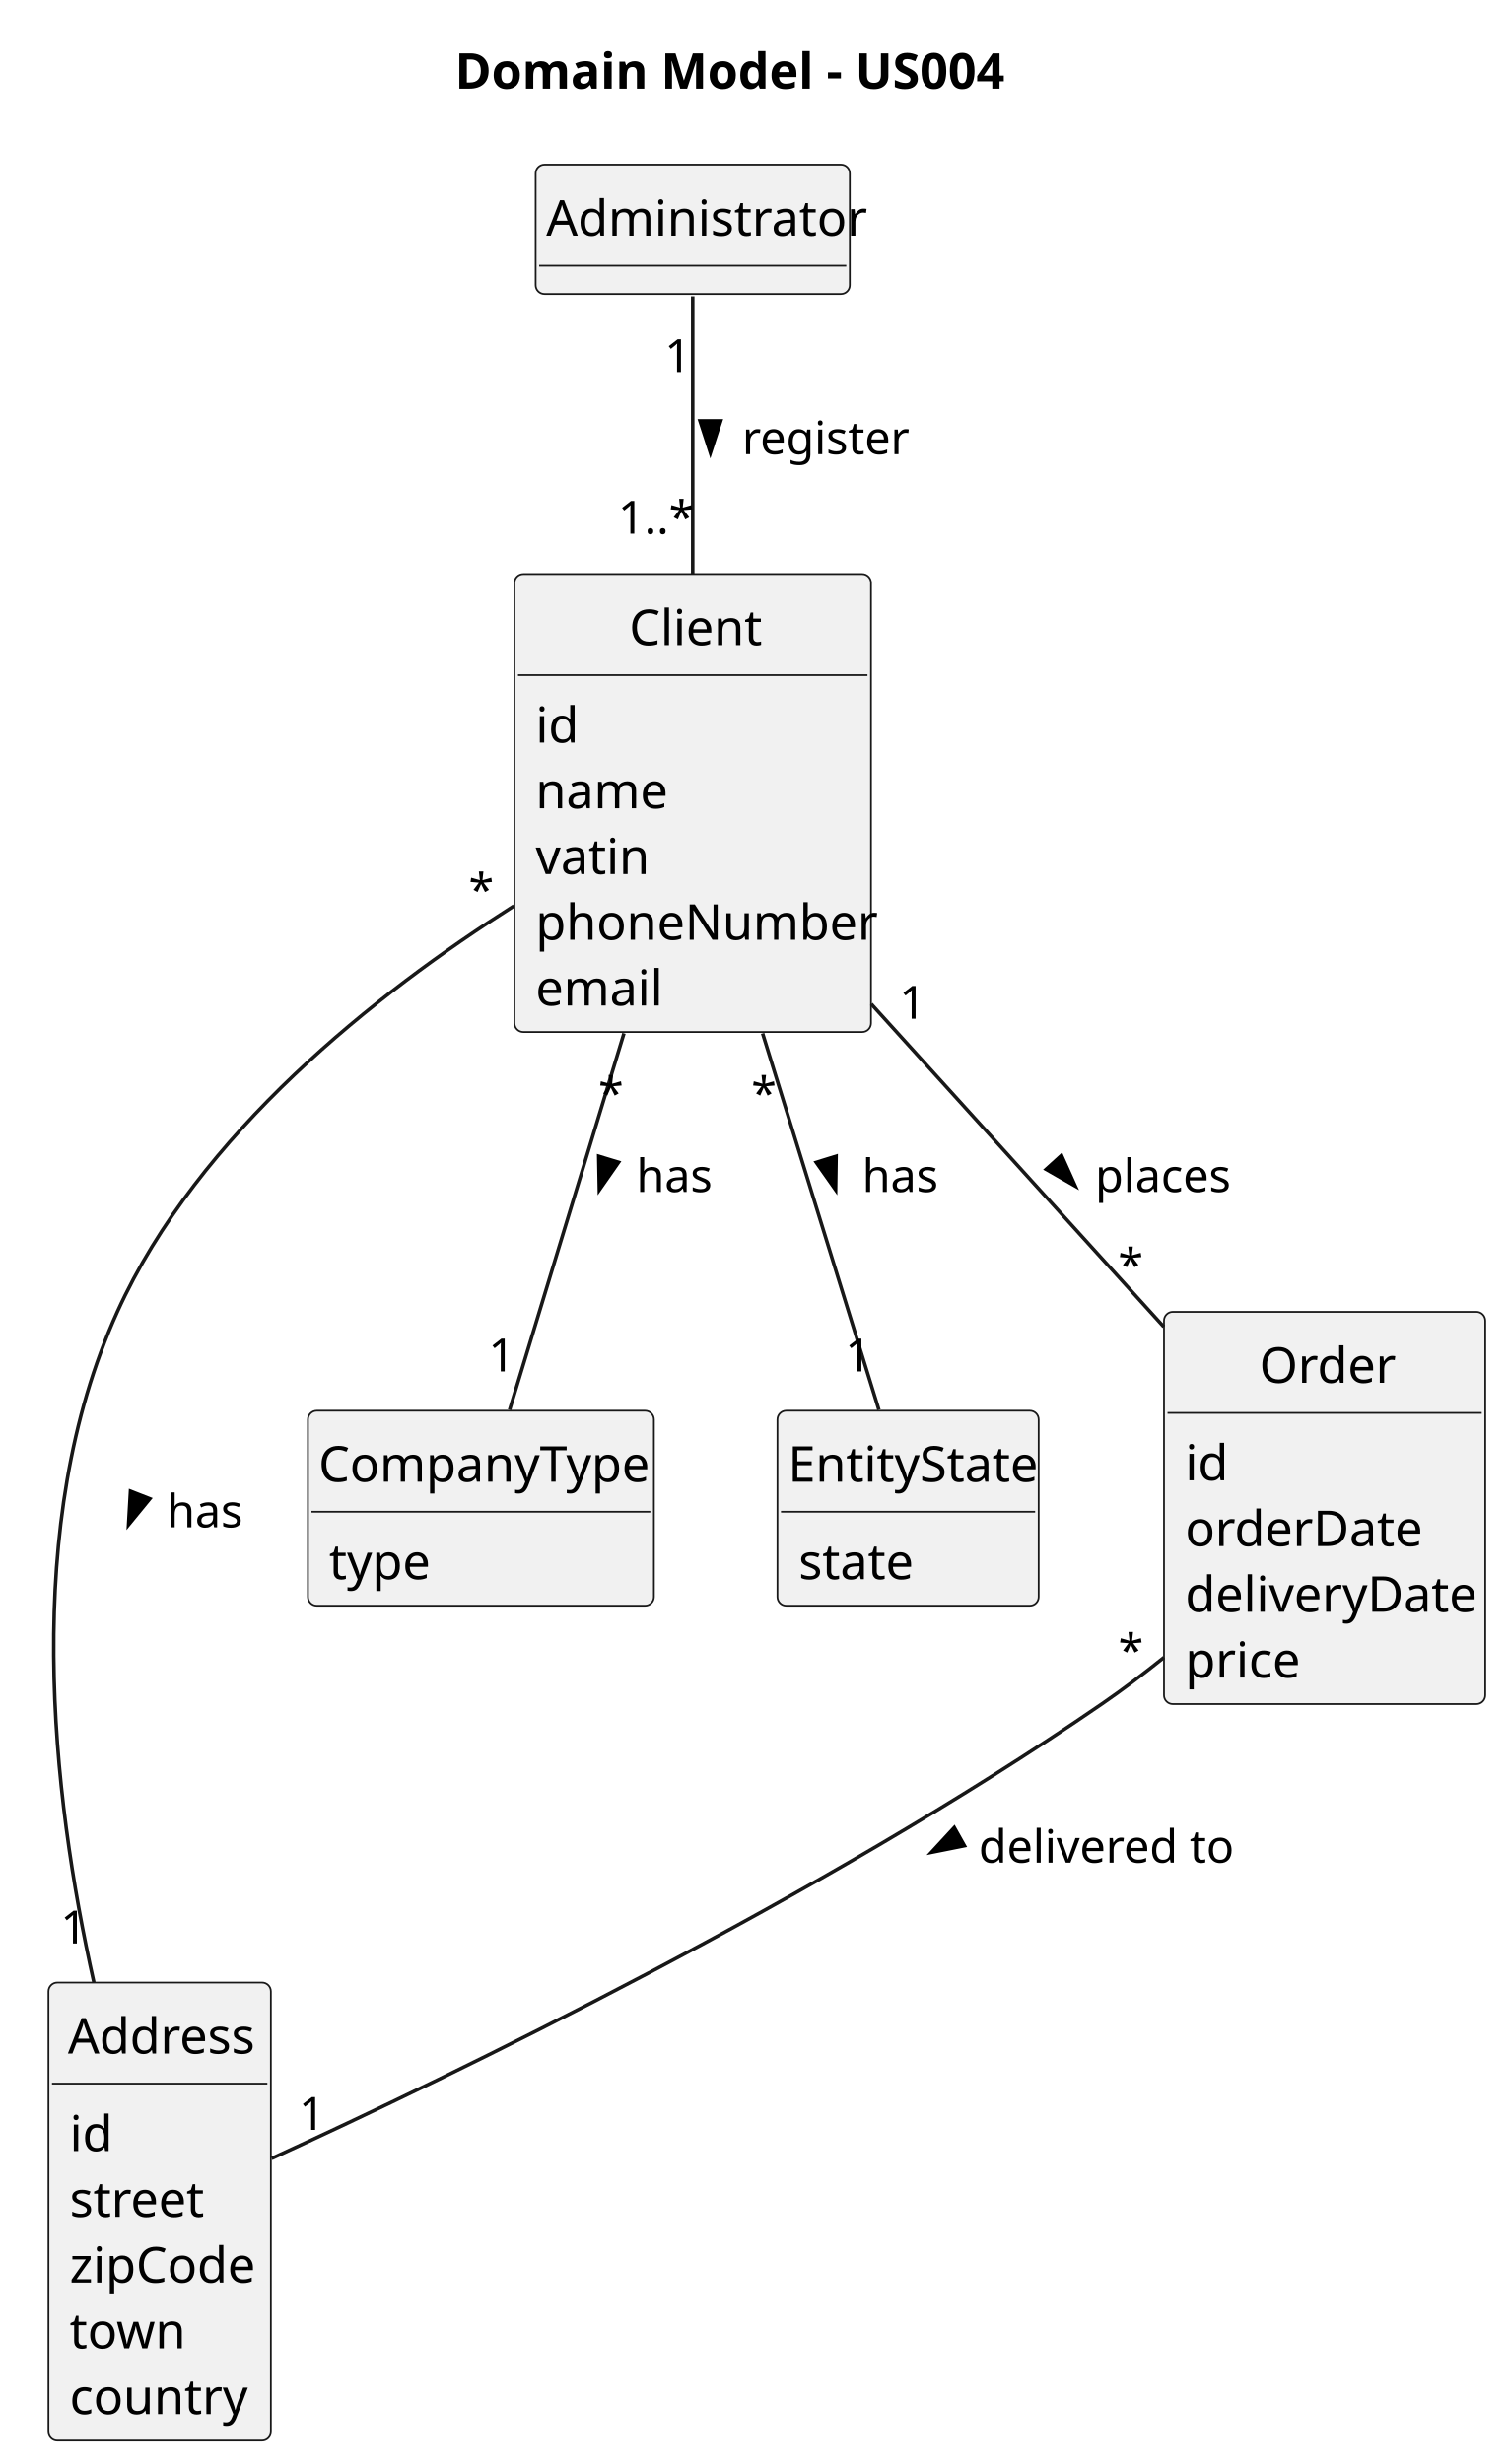
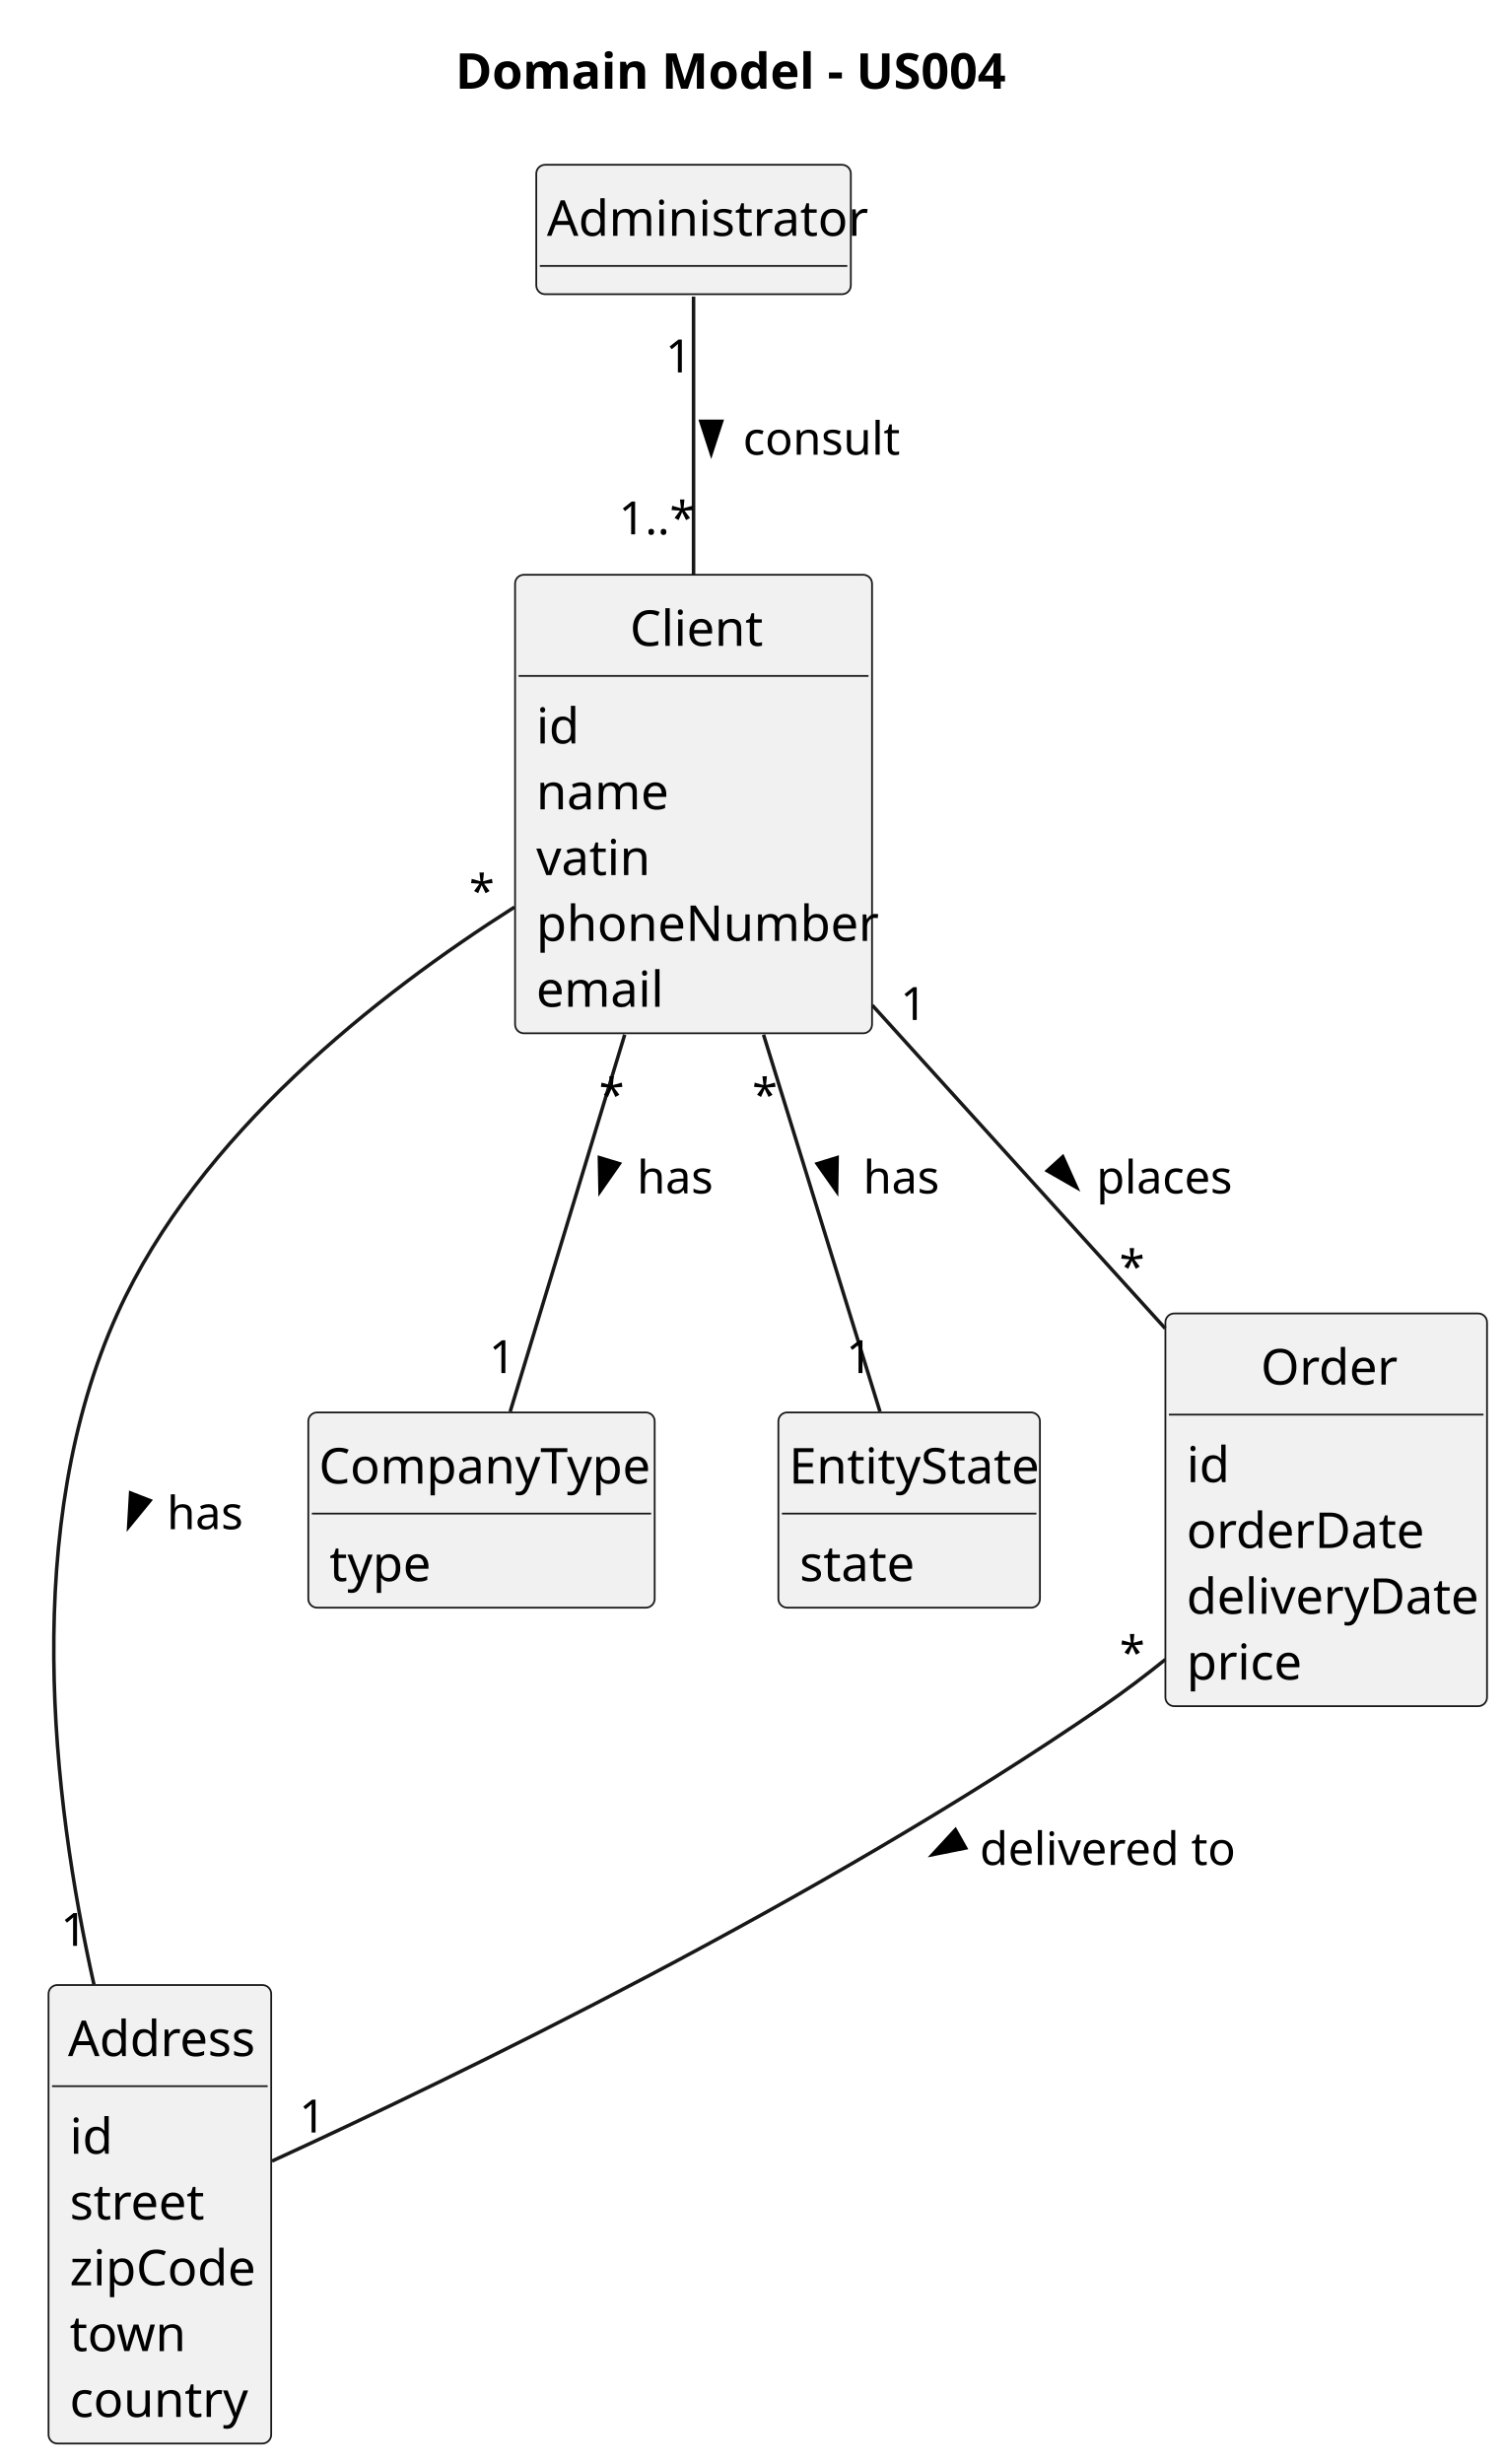
- <svg xmlns="http://www.w3.org/2000/svg" contentStyleType="text/css" height="698px" preserveAspectRatio="none" style="width:427px;height:698px;background:#FFFFFF;" version="1.1" viewBox="0 0 427 698" width="427px" zoomAndPan="magnify">
+ <svg xmlns="http://www.w3.org/2000/svg" contentStyleType="text/css" height="488.6px" preserveAspectRatio="none" style="width:298px;height:488px;background:#FFFFFF;" version="1.1" viewBox="0 0 298 488" width="298.9px" zoomAndPan="magnify">
  <defs />
  <g>
-     <text fill="#000000" font-family="sans-serif" font-size="14" font-weight="bold" lengthAdjust="spacing" textLength="156" x="128.865" y="25.107">Domain Model - US004</text>
+     <text fill="#000000" font-family="sans-serif" font-size="9.8" font-weight="bold" lengthAdjust="spacing" textLength="109.2" x="90.206" y="17.575">Domain Model - US004</text>
    <g id="elem_Administrator">
-       <rect codeLine="12" fill="#F1F1F1" height="36.621" id="Administrator" rx="2.5" ry="2.5" style="stroke:#181818;stroke-width:0.5;" width="89" x="151.73" y="46.621" />
-       <text fill="#000000" font-family="sans-serif" font-size="14" lengthAdjust="spacing" textLength="83" x="154.73" y="66.728">Administrator</text>
-       <line style="stroke:#181818;stroke-width:0.5;" x1="152.73" x2="239.73" y1="75.242" y2="75.242" />
+       <rect codeLine="12" fill="#F1F1F1" height="25.635" id="Administrator" rx="1.75" ry="1.75" style="stroke:#181818;stroke-width:0.35;" width="62.3" x="106.211" y="32.635" />
+       <text fill="#000000" font-family="sans-serif" font-size="9.8" lengthAdjust="spacing" textLength="58.1" x="108.311" y="46.71">Administrator</text>
+       <line style="stroke:#181818;stroke-width:0.35;" x1="106.911" x2="167.811" y1="52.669" y2="52.669" />
    </g>
    <g id="elem_Client">
-       <rect codeLine="15" fill="#F1F1F1" height="129.727" id="Client" rx="2.5" ry="2.5" style="stroke:#181818;stroke-width:0.5;" width="101" x="145.73" y="162.621" />
-       <text fill="#000000" font-family="sans-serif" font-size="14" lengthAdjust="spacing" textLength="36" x="178.23" y="182.728">Client</text>
-       <line style="stroke:#181818;stroke-width:0.5;" x1="146.73" x2="245.73" y1="191.242" y2="191.242" />
-       <text fill="#000000" font-family="sans-serif" font-size="14" lengthAdjust="spacing" textLength="11" x="151.73" y="210.35">id</text>
-       <text fill="#000000" font-family="sans-serif" font-size="14" lengthAdjust="spacing" textLength="35" x="151.73" y="228.971">name</text>
-       <text fill="#000000" font-family="sans-serif" font-size="14" lengthAdjust="spacing" textLength="30" x="151.73" y="247.592">vatin</text>
-       <text fill="#000000" font-family="sans-serif" font-size="14" lengthAdjust="spacing" textLength="89" x="151.73" y="266.213">phoneNumber</text>
-       <text fill="#000000" font-family="sans-serif" font-size="14" lengthAdjust="spacing" textLength="33" x="151.73" y="284.834">email</text>
+       <rect codeLine="15" fill="#F1F1F1" height="90.809" id="Client" rx="1.75" ry="1.75" style="stroke:#181818;stroke-width:0.35;" width="70.7" x="102.011" y="113.835" />
+       <text fill="#000000" font-family="sans-serif" font-size="9.8" lengthAdjust="spacing" textLength="25.2" x="124.761" y="127.91">Client</text>
+       <line style="stroke:#181818;stroke-width:0.35;" x1="102.711" x2="172.011" y1="133.869" y2="133.869" />
+       <text fill="#000000" font-family="sans-serif" font-size="9.8" lengthAdjust="spacing" textLength="7.7" x="106.211" y="147.245">id</text>
+       <text fill="#000000" font-family="sans-serif" font-size="9.8" lengthAdjust="spacing" textLength="24.5" x="106.211" y="160.28">name</text>
+       <text fill="#000000" font-family="sans-serif" font-size="9.8" lengthAdjust="spacing" textLength="21" x="106.211" y="173.314">vatin</text>
+       <text fill="#000000" font-family="sans-serif" font-size="9.8" lengthAdjust="spacing" textLength="62.3" x="106.211" y="186.349">phoneNumber</text>
+       <text fill="#000000" font-family="sans-serif" font-size="9.8" lengthAdjust="spacing" textLength="23.1" x="106.211" y="199.384">email</text>
    </g>
    <g id="elem_Address">
-       <rect codeLine="23" fill="#F1F1F1" height="129.727" id="Address" rx="2.5" ry="2.5" style="stroke:#181818;stroke-width:0.5;" width="63" x="13.73" y="561.621" />
-       <text fill="#000000" font-family="sans-serif" font-size="14" lengthAdjust="spacing" textLength="52" x="19.23" y="581.729">Address</text>
-       <line style="stroke:#181818;stroke-width:0.5;" x1="14.73" x2="75.73" y1="590.242" y2="590.242" />
-       <text fill="#000000" font-family="sans-serif" font-size="14" lengthAdjust="spacing" textLength="11" x="19.73" y="609.35">id</text>
-       <text fill="#000000" font-family="sans-serif" font-size="14" lengthAdjust="spacing" textLength="36" x="19.73" y="627.971">street</text>
-       <text fill="#000000" font-family="sans-serif" font-size="14" lengthAdjust="spacing" textLength="51" x="19.73" y="646.592">zipCode</text>
-       <text fill="#000000" font-family="sans-serif" font-size="14" lengthAdjust="spacing" textLength="29" x="19.73" y="665.213">town</text>
-       <text fill="#000000" font-family="sans-serif" font-size="14" lengthAdjust="spacing" textLength="47" x="19.73" y="683.834">country</text>
+       <rect codeLine="23" fill="#F1F1F1" height="90.809" id="Address" rx="1.75" ry="1.75" style="stroke:#181818;stroke-width:0.35;" width="44.1" x="9.611" y="393.135" />
+       <text fill="#000000" font-family="sans-serif" font-size="9.8" lengthAdjust="spacing" textLength="36.4" x="13.461" y="407.21">Address</text>
+       <line style="stroke:#181818;stroke-width:0.35;" x1="10.311" x2="53.011" y1="413.17" y2="413.17" />
+       <text fill="#000000" font-family="sans-serif" font-size="9.8" lengthAdjust="spacing" textLength="7.7" x="13.811" y="426.545">id</text>
+       <text fill="#000000" font-family="sans-serif" font-size="9.8" lengthAdjust="spacing" textLength="25.2" x="13.811" y="439.579">street</text>
+       <text fill="#000000" font-family="sans-serif" font-size="9.8" lengthAdjust="spacing" textLength="35.7" x="13.811" y="452.614">zipCode</text>
+       <text fill="#000000" font-family="sans-serif" font-size="9.8" lengthAdjust="spacing" textLength="20.3" x="13.811" y="465.649">town</text>
+       <text fill="#000000" font-family="sans-serif" font-size="9.8" lengthAdjust="spacing" textLength="32.9" x="13.811" y="478.684">country</text>
    </g>
    <g id="elem_CompanyType">
-       <rect codeLine="31" fill="#F1F1F1" height="55.242" id="CompanyType" rx="2.5" ry="2.5" style="stroke:#181818;stroke-width:0.5;" width="98" x="87.23" y="399.621" />
-       <text fill="#000000" font-family="sans-serif" font-size="14" lengthAdjust="spacing" textLength="92" x="90.23" y="419.728">CompanyType</text>
-       <line style="stroke:#181818;stroke-width:0.5;" x1="88.23" x2="184.23" y1="428.242" y2="428.242" />
-       <text fill="#000000" font-family="sans-serif" font-size="14" lengthAdjust="spacing" textLength="27" x="93.23" y="447.35">type</text>
+       <rect codeLine="31" fill="#F1F1F1" height="38.669" id="CompanyType" rx="1.75" ry="1.75" style="stroke:#181818;stroke-width:0.35;" width="68.6" x="61.061" y="279.735" />
+       <text fill="#000000" font-family="sans-serif" font-size="9.8" lengthAdjust="spacing" textLength="64.4" x="63.161" y="293.81">CompanyType</text>
+       <line style="stroke:#181818;stroke-width:0.35;" x1="61.761" x2="128.961" y1="299.769" y2="299.769" />
+       <text fill="#000000" font-family="sans-serif" font-size="9.8" lengthAdjust="spacing" textLength="18.9" x="65.261" y="313.145">type</text>
    </g>
    <g id="elem_EntityState">
-       <rect codeLine="35" fill="#F1F1F1" height="55.242" id="EntityState" rx="2.5" ry="2.5" style="stroke:#181818;stroke-width:0.5;" width="74" x="220.23" y="399.621" />
-       <text fill="#000000" font-family="sans-serif" font-size="14" lengthAdjust="spacing" textLength="68" x="223.23" y="419.728">EntityState</text>
-       <line style="stroke:#181818;stroke-width:0.5;" x1="221.23" x2="293.23" y1="428.242" y2="428.242" />
-       <text fill="#000000" font-family="sans-serif" font-size="14" lengthAdjust="spacing" textLength="31" x="226.23" y="447.35">state</text>
+       <rect codeLine="35" fill="#F1F1F1" height="38.669" id="EntityState" rx="1.75" ry="1.75" style="stroke:#181818;stroke-width:0.35;" width="51.8" x="154.161" y="279.735" />
+       <text fill="#000000" font-family="sans-serif" font-size="9.8" lengthAdjust="spacing" textLength="47.6" x="156.261" y="293.81">EntityState</text>
+       <line style="stroke:#181818;stroke-width:0.35;" x1="154.861" x2="205.261" y1="299.769" y2="299.769" />
+       <text fill="#000000" font-family="sans-serif" font-size="9.8" lengthAdjust="spacing" textLength="21.7" x="158.361" y="313.145">state</text>
    </g>
    <g id="elem_Order">
-       <rect codeLine="39" fill="#F1F1F1" height="111.106" id="Order" rx="2.5" ry="2.5" style="stroke:#181818;stroke-width:0.5;" width="91" x="329.73" y="371.621" />
-       <text fill="#000000" font-family="sans-serif" font-size="14" lengthAdjust="spacing" textLength="37" x="356.73" y="391.728">Order</text>
-       <line style="stroke:#181818;stroke-width:0.5;" x1="330.73" x2="419.73" y1="400.242" y2="400.242" />
-       <text fill="#000000" font-family="sans-serif" font-size="14" lengthAdjust="spacing" textLength="11" x="335.73" y="419.35">id</text>
-       <text fill="#000000" font-family="sans-serif" font-size="14" lengthAdjust="spacing" textLength="64" x="335.73" y="437.971">orderDate</text>
-       <text fill="#000000" font-family="sans-serif" font-size="14" lengthAdjust="spacing" textLength="79" x="335.73" y="456.592">deliveryDate</text>
-       <text fill="#000000" font-family="sans-serif" font-size="14" lengthAdjust="spacing" textLength="31" x="335.73" y="475.213">price</text>
+       <rect codeLine="39" fill="#F1F1F1" height="77.774" id="Order" rx="1.75" ry="1.75" style="stroke:#181818;stroke-width:0.35;" width="63.7" x="230.811" y="260.135" />
+       <text fill="#000000" font-family="sans-serif" font-size="9.8" lengthAdjust="spacing" textLength="25.9" x="249.711" y="274.21">Order</text>
+       <line style="stroke:#181818;stroke-width:0.35;" x1="231.511" x2="293.811" y1="280.17" y2="280.17" />
+       <text fill="#000000" font-family="sans-serif" font-size="9.8" lengthAdjust="spacing" textLength="7.7" x="235.011" y="293.545">id</text>
+       <text fill="#000000" font-family="sans-serif" font-size="9.8" lengthAdjust="spacing" textLength="44.8" x="235.011" y="306.579">orderDate</text>
+       <text fill="#000000" font-family="sans-serif" font-size="9.8" lengthAdjust="spacing" textLength="55.3" x="235.011" y="319.614">deliveryDate</text>
+       <text fill="#000000" font-family="sans-serif" font-size="9.8" lengthAdjust="spacing" textLength="21.7" x="235.011" y="332.649">price</text>
    </g>
    <g id="link_Administrator_Client">
-       <path codeLine="46" d="M196.23,83.911 C196.23,102.931 196.23,134.191 196.23,162.621 " fill="none" id="Administrator-Client" style="stroke:#181818;stroke-width:1.0;" />
-       <polygon fill="#000000" points="201.23,128.267,204.169,119.222,198.291,119.222,201.23,128.267" style="stroke:#000000;stroke-width:1.0;" />
-       <text fill="#000000" font-family="sans-serif" font-size="13" lengthAdjust="spacing" textLength="43" x="210.23" y="128.649">register</text>
-       <text fill="#000000" font-family="sans-serif" font-size="13" lengthAdjust="spacing" textLength="7" x="188.289" y="105.364">1</text>
-       <text fill="#000000" font-family="sans-serif" font-size="13" lengthAdjust="spacing" textLength="20" x="175.074" y="151.184">1..*</text>
+       <path codeLine="46" d="M137.361,58.738 C137.361,72.052 137.361,93.934 137.361,113.835 " fill="none" id="Administrator-Client" style="stroke:#181818;stroke-width:0.7;" />
+       <polygon fill="#000000" points="140.861,89.787,142.918,83.455,138.804,83.455,140.861,89.787" style="stroke:#000000;stroke-width:0.7;" />
+       <text fill="#000000" font-family="sans-serif" font-size="9.1" lengthAdjust="spacing" textLength="29.4" x="147.161" y="90.055">consult</text>
+       <text fill="#000000" font-family="sans-serif" font-size="9.1" lengthAdjust="spacing" textLength="4.9" x="131.803" y="73.754">1</text>
+       <text fill="#000000" font-family="sans-serif" font-size="9.1" lengthAdjust="spacing" textLength="14" x="122.552" y="105.829">1..*</text>
    </g>
    <g id="link_Client_Address">
-       <path codeLine="47" d="M145.56,256.651 C106.76,281.271 56.14,321.041 33.23,371.621 C6,431.741 14.66,508.261 26.59,561.531 " fill="none" id="Client-Address" style="stroke:#181818;stroke-width:1.0;" />
-       <polygon fill="#000000" points="36.412,431.925,42.438,424.567,36.963,422.43,36.412,431.925" style="stroke:#000000;stroke-width:1.0;" />
-       <text fill="#000000" font-family="sans-serif" font-size="13" lengthAdjust="spacing" textLength="21" x="47.23" y="432.649">has</text>
-       <text fill="#000000" font-family="sans-serif" font-size="13" lengthAdjust="spacing" textLength="5" x="132.751" y="256.736">*</text>
-       <text fill="#000000" font-family="sans-serif" font-size="13" lengthAdjust="spacing" textLength="7" x="17.168" y="550.541">1</text>
+       <path codeLine="47" d="M101.892,179.656 C74.732,196.89 39.298,224.729 23.261,260.135 C4.2,302.219 10.262,355.783 18.613,393.072 " fill="none" id="Client-Address" style="stroke:#181818;stroke-width:0.7;" />
+       <polygon fill="#000000" points="25.489,302.347,29.707,297.197,25.874,295.701,25.489,302.347" style="stroke:#000000;stroke-width:0.7;" />
+       <text fill="#000000" font-family="sans-serif" font-size="9.1" lengthAdjust="spacing" textLength="14.7" x="33.061" y="302.855">has</text>
+       <text fill="#000000" font-family="sans-serif" font-size="9.1" lengthAdjust="spacing" textLength="3.5" x="92.925" y="179.715">*</text>
+       <text fill="#000000" font-family="sans-serif" font-size="9.1" lengthAdjust="spacing" textLength="4.9" x="12.018" y="385.379">1</text>
    </g>
    <g id="link_Client_CompanyType">
-       <path codeLine="48" d="M176.75,292.741 C165.77,328.901 152.63,372.141 144.35,399.381 " fill="none" id="Client-CompanyType" style="stroke:#181818;stroke-width:1.0;" />
-       <polygon fill="#000000" points="169.776,337.051,175.218,329.251,169.594,327.542,169.776,337.051" style="stroke:#000000;stroke-width:1.0;" />
-       <text fill="#000000" font-family="sans-serif" font-size="13" lengthAdjust="spacing" textLength="21" x="180.23" y="337.649">has</text>
-       <text fill="#000000" font-family="sans-serif" font-size="13" lengthAdjust="spacing" textLength="5" x="169.483" y="314.391">*</text>
-       <text fill="#000000" font-family="sans-serif" font-size="13" lengthAdjust="spacing" textLength="7" x="138.361" y="388.487">1</text>
+       <path codeLine="48" d="M123.725,204.919 C116.039,230.231 106.841,260.499 101.045,279.567 " fill="none" id="Client-CompanyType" style="stroke:#181818;stroke-width:0.7;" />
+       <polygon fill="#000000" points="118.844,235.935,122.653,230.475,118.716,229.279,118.844,235.935" style="stroke:#000000;stroke-width:0.7;" />
+       <text fill="#000000" font-family="sans-serif" font-size="9.1" lengthAdjust="spacing" textLength="14.7" x="126.161" y="236.355">has</text>
+       <text fill="#000000" font-family="sans-serif" font-size="9.1" lengthAdjust="spacing" textLength="3.5" x="118.638" y="220.073">*</text>
+       <text fill="#000000" font-family="sans-serif" font-size="9.1" lengthAdjust="spacing" textLength="4.9" x="96.852" y="271.941">1</text>
    </g>
    <g id="link_Client_EntityState">
-       <path codeLine="49" d="M216.03,292.741 C227.2,328.901 240.56,372.141 248.97,399.381 " fill="none" id="Client-EntityState" style="stroke:#181818;stroke-width:1.0;" />
-       <polygon fill="#000000" points="236.706,337.044,236.844,327.534,231.228,329.269,236.706,337.044" style="stroke:#000000;stroke-width:1.0;" />
-       <text fill="#000000" font-family="sans-serif" font-size="13" lengthAdjust="spacing" textLength="21" x="244.23" y="337.649">has</text>
-       <text fill="#000000" font-family="sans-serif" font-size="13" lengthAdjust="spacing" textLength="5" x="212.814" y="314.391">*</text>
-       <text fill="#000000" font-family="sans-serif" font-size="13" lengthAdjust="spacing" textLength="7" x="239.398" y="388.487">1</text>
+       <path codeLine="49" d="M151.221,204.919 C159.04,230.231 168.392,260.499 174.279,279.567 " fill="none" id="Client-EntityState" style="stroke:#181818;stroke-width:0.7;" />
+       <polygon fill="#000000" points="165.694,235.931,165.791,229.274,161.86,230.488,165.694,235.931" style="stroke:#000000;stroke-width:0.7;" />
+       <text fill="#000000" font-family="sans-serif" font-size="9.1" lengthAdjust="spacing" textLength="14.7" x="170.961" y="236.355">has</text>
+       <text fill="#000000" font-family="sans-serif" font-size="9.1" lengthAdjust="spacing" textLength="3.5" x="148.97" y="220.073">*</text>
+       <text fill="#000000" font-family="sans-serif" font-size="9.1" lengthAdjust="spacing" textLength="4.9" x="167.578" y="271.941">1</text>
    </g>
    <g id="link_Client_Order">
-       <path codeLine="50" d="M246.81,284.421 C272.86,313.171 304.38,347.941 329.67,375.851 " fill="none" id="Client-Order" style="stroke:#181818;stroke-width:1.0;" />
-       <polygon fill="#000000" points="304.588,335.971,300.691,327.296,296.336,331.243,304.588,335.971" style="stroke:#000000;stroke-width:1.0;" />
-       <text fill="#000000" font-family="sans-serif" font-size="13" lengthAdjust="spacing" textLength="38" x="310.23" y="337.649">places</text>
-       <text fill="#000000" font-family="sans-serif" font-size="13" lengthAdjust="spacing" textLength="7" x="254.753" y="288.585">1</text>
-       <text fill="#000000" font-family="sans-serif" font-size="13" lengthAdjust="spacing" textLength="5" x="316.71" y="362.995">*</text>
+       <path codeLine="50" d="M172.767,199.095 C191.002,219.22 213.066,243.559 230.769,263.096 " fill="none" id="Client-Order" style="stroke:#181818;stroke-width:0.7;" />
+       <polygon fill="#000000" points="213.211,235.18,210.484,229.107,207.435,231.87,213.211,235.18" style="stroke:#000000;stroke-width:0.7;" />
+       <text fill="#000000" font-family="sans-serif" font-size="9.1" lengthAdjust="spacing" textLength="26.6" x="217.161" y="236.355">places</text>
+       <text fill="#000000" font-family="sans-serif" font-size="9.1" lengthAdjust="spacing" textLength="4.9" x="178.327" y="202.01">1</text>
+       <text fill="#000000" font-family="sans-serif" font-size="9.1" lengthAdjust="spacing" textLength="3.5" x="221.697" y="254.097">*</text>
    </g>
    <g id="link_Order_Address">
-       <path codeLine="51" d="M329.72,469.521 C323.98,474.131 318.07,478.601 312.23,482.621 C232.08,537.741 128.33,587.881 76.95,611.441 " fill="none" id="Order-Address" style="stroke:#181818;stroke-width:1.0;" />
-       <polygon fill="#000000" points="263.87,524.715,273.196,522.849,270.318,517.724,263.87,524.715" style="stroke:#000000;stroke-width:1.0;" />
-       <text fill="#000000" font-family="sans-serif" font-size="13" lengthAdjust="spacing" textLength="65" x="277.23" y="527.649">delivered to</text>
-       <text fill="#000000" font-family="sans-serif" font-size="13" lengthAdjust="spacing" textLength="5" x="316.768" y="472.18">*</text>
-       <text fill="#000000" font-family="sans-serif" font-size="13" lengthAdjust="spacing" textLength="7" x="84.654" y="603.351">1</text>
+       <path codeLine="51" d="M230.804,328.665 C226.786,331.892 222.649,335.021 218.561,337.835 C162.456,376.419 89.831,411.517 53.865,428.009 " fill="none" id="Order-Address" style="stroke:#181818;stroke-width:0.7;" />
+       <polygon fill="#000000" points="184.709,367.3,191.237,365.994,189.223,362.406,184.709,367.3" style="stroke:#000000;stroke-width:0.7;" />
+       <text fill="#000000" font-family="sans-serif" font-size="9.1" lengthAdjust="spacing" textLength="45.5" x="194.061" y="369.355">delivered to</text>
+       <text fill="#000000" font-family="sans-serif" font-size="9.1" lengthAdjust="spacing" textLength="3.5" x="221.738" y="330.526">*</text>
+       <text fill="#000000" font-family="sans-serif" font-size="9.1" lengthAdjust="spacing" textLength="4.9" x="59.258" y="422.346">1</text>
    </g>
  </g>
</svg>
